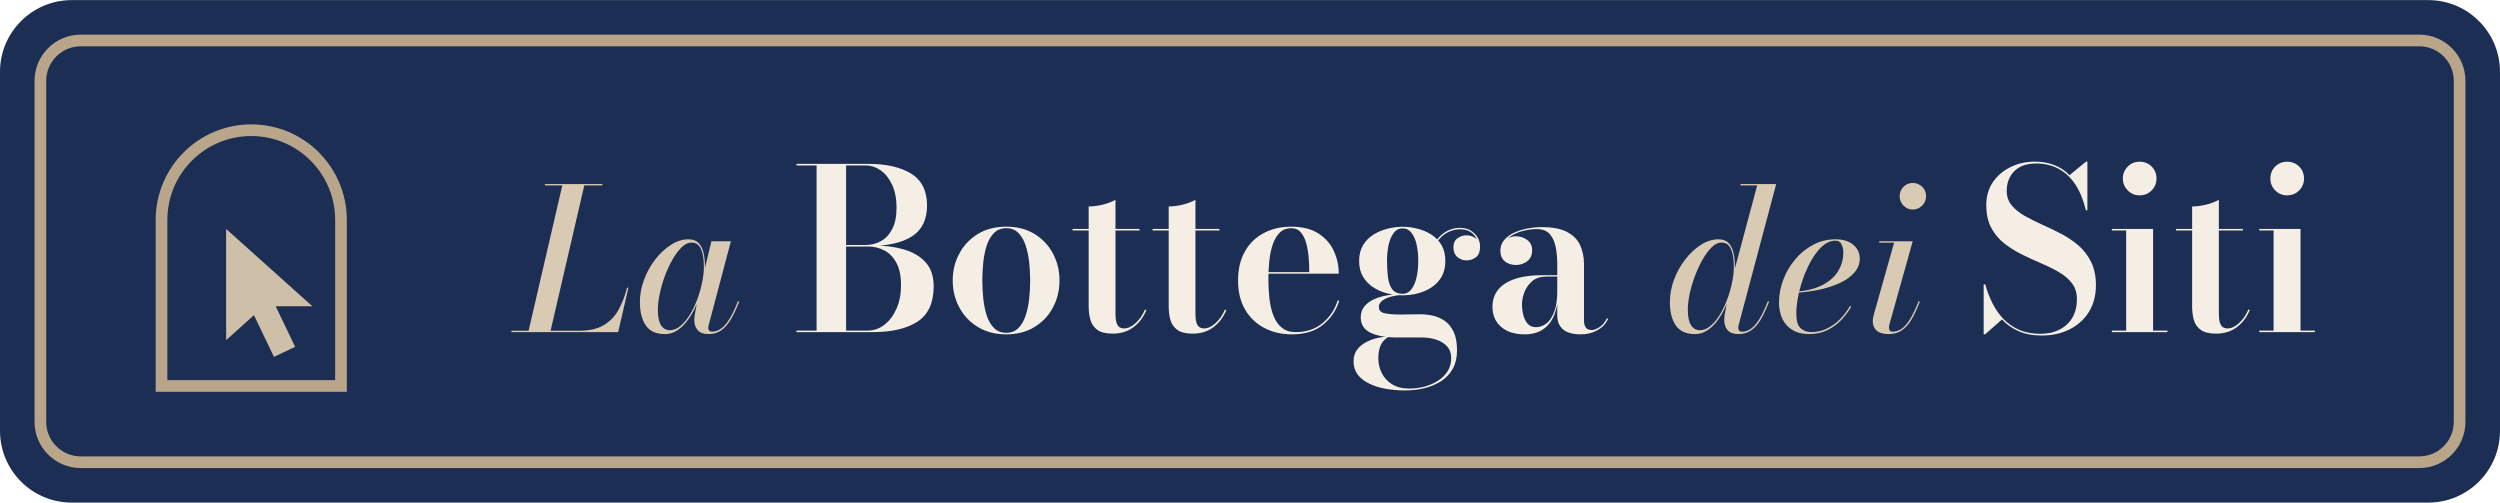
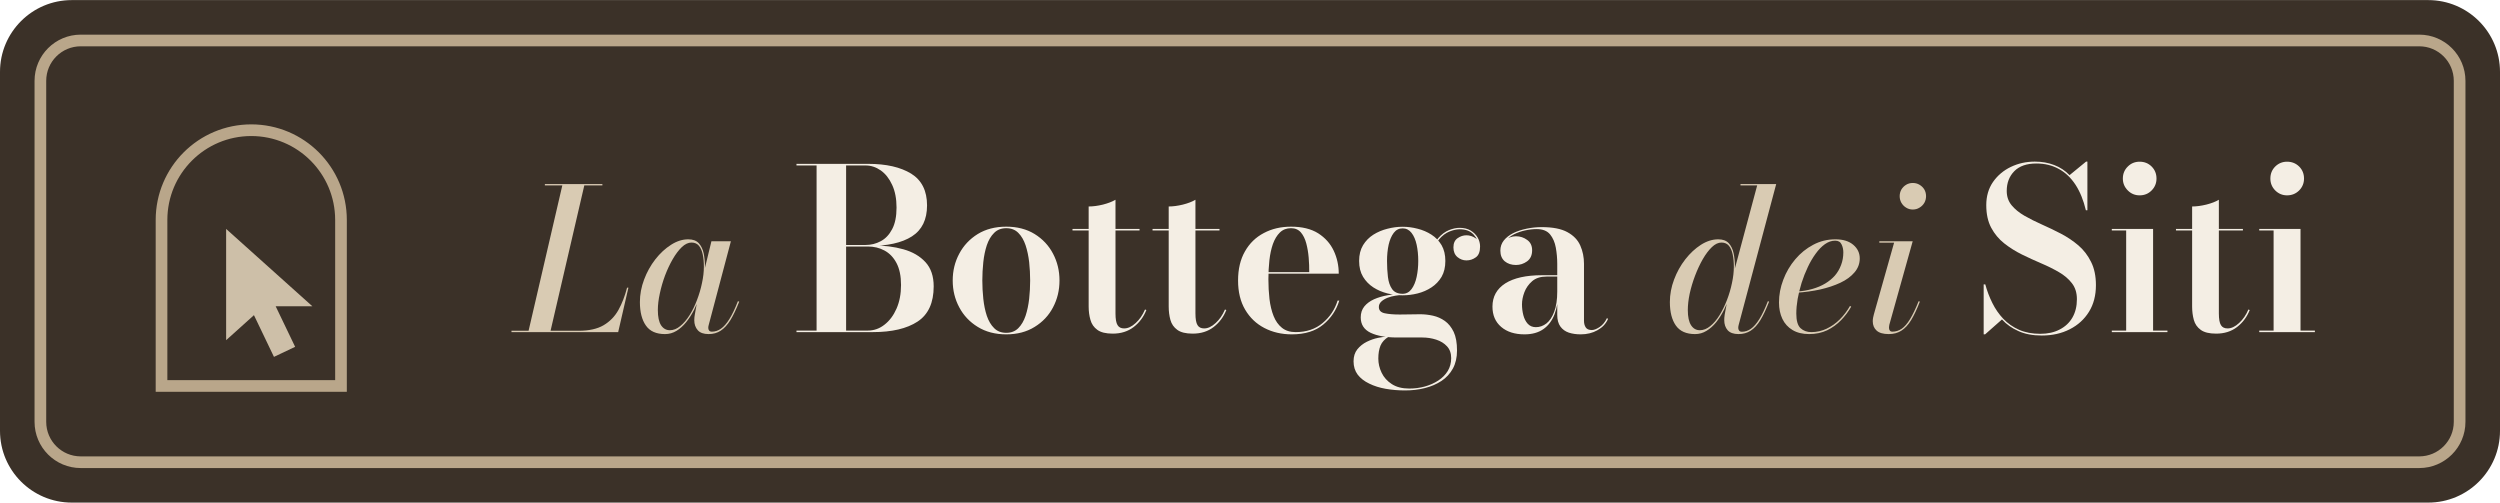
<svg xmlns="http://www.w3.org/2000/svg" viewBox="0 0 278.6 56" width="1114" height="224" role="img" aria-label="La Bottega dei Siti">
-   <path fill="#1C2E54" d="M8 0h262.6a8 8 0 0 1 8 8v40a8 8 0 0 1-8 8H8a8 8 0 0 1-8-8V8a8 8 0 0 1 8-8z" />
+   <path fill="#3B3128" d="M8 0h262.6a8 8 0 0 1 8 8v40a8 8 0 0 1-8 8H8a8 8 0 0 1-8-8V8a8 8 0 0 1 8-8z" />
  <path fill="none" stroke="#B9A68A" stroke-width="1.3" d="M9 4.5h260.6a4.5 4.5 0 0 1 4.5 4.5v38a4.5 4.5 0 0 1-4.5 4.5H9A4.5 4.5 0 0 1 4.5 47V9A4.5 4.5 0 0 1 9 4.5z" />
  <path fill="none" stroke="#B9A68A" stroke-width="1.3" d="M18 43V24.5a10 10 0 0 1 20 0V43z" />
  <path fill="#CDBFA8" d="M25.2 25.5L25.2 37.9L28.3 35.11L30.53 39.76L32.89 38.64L30.72 34.12L34.81 34.12Z" />
  <path fill="#D9CBB3" d="M58.87 37 62.7 20.5H65.15L61.32 37ZM57 37V36.85H64.49Q66.22 36.85 67.27 36.23Q68.32 35.61 68.92 34.53Q69.52 33.45 69.88 32.05H70.03L68.89 37ZM60.72 20.65V20.5H67.13V20.65Z M74.11 37.22Q72.64 37.22 71.98 36.27Q71.31 35.32 71.31 33.65Q71.31 32.38 71.78 31.14Q72.24 29.91 73.03 28.89Q73.82 27.88 74.78 27.27Q75.73 26.66 76.7 26.66Q77.47 26.66 77.87 27.09Q78.27 27.53 78.42 28.23Q78.56 28.93 78.56 29.72Q78.56 30.39 78.42 31.21Q78.28 32.03 78.01 32.88Q77.74 33.72 77.36 34.5Q76.97 35.27 76.47 35.89Q75.97 36.51 75.39 36.86Q74.8 37.22 74.11 37.22ZM74.65 36.79Q75.25 36.79 75.8 36.33Q76.36 35.88 76.84 35.12Q77.32 34.36 77.67 33.43Q78.03 32.5 78.23 31.53Q78.44 30.57 78.44 29.71Q78.44 28.94 78.31 28.33Q78.18 27.73 77.89 27.38Q77.59 27.02 77.06 27.02Q76.52 27.02 75.98 27.53Q75.45 28.04 74.97 28.87Q74.49 29.7 74.11 30.7Q73.74 31.7 73.53 32.7Q73.31 33.7 73.31 34.54Q73.31 35.68 73.67 36.24Q74.04 36.79 74.65 36.79ZM78.97 37.22Q78.14 37.22 77.76 36.79Q77.37 36.35 77.37 35.67Q77.37 35.47 77.39 35.32Q77.4 35.16 77.43 35.05L77.7 33.53L78.22 31.86L78.5 30.09L79.28 26.88H81.45L78.98 36.2Q78.93 36.36 78.93 36.54Q78.93 36.71 79.03 36.83Q79.12 36.95 79.34 36.95Q79.87 36.95 80.34 36.62Q80.81 36.3 81.28 35.55Q81.75 34.8 82.23 33.56L82.38 33.6Q81.89 34.85 81.4 35.66Q80.9 36.46 80.32 36.84Q79.74 37.22 78.97 37.22Z" />
  <path fill="#F4EEE4" d="M88.76 37V36.83H96.7Q97.74 36.83 98.57 36.17Q99.41 35.52 99.91 34.38Q100.41 33.24 100.41 31.75Q100.41 30.26 99.91 29.31Q99.41 28.36 98.57 27.91Q97.74 27.46 96.7 27.46H93.86V27.34H97.26Q99.14 27.34 100.67 27.77Q102.21 28.2 103.13 29.2Q104.05 30.2 104.05 31.9Q104.05 34.65 102.25 35.83Q100.46 37 97.26 37ZM91 36.92V18.32H94.29V36.92ZM93.86 27.41V27.29H96.46Q97.37 27.29 98.15 26.87Q98.94 26.45 99.42 25.53Q99.91 24.61 99.91 23.12Q99.91 21.64 99.42 20.59Q98.94 19.54 98.15 18.98Q97.36 18.43 96.46 18.43H88.76V18.25H96.76Q99.76 18.25 101.54 19.34Q103.31 20.44 103.31 22.88Q103.31 25.25 101.63 26.33Q99.95 27.41 96.76 27.41Z M112.14 37.25Q110.3 37.25 108.96 36.42Q107.62 35.6 106.9 34.24Q106.17 32.88 106.17 31.25Q106.17 29.62 106.9 28.26Q107.62 26.9 108.96 26.07Q110.3 25.25 112.14 25.25Q113.97 25.25 115.3 26.07Q116.64 26.9 117.35 28.26Q118.07 29.62 118.07 31.25Q118.07 32.88 117.35 34.24Q116.64 35.6 115.3 36.42Q113.97 37.25 112.14 37.25ZM112.14 37.08Q112.96 37.08 113.48 36.56Q114 36.04 114.29 35.18Q114.57 34.33 114.69 33.29Q114.8 32.26 114.8 31.25Q114.8 30.23 114.69 29.2Q114.57 28.17 114.29 27.32Q114 26.46 113.48 25.94Q112.96 25.42 112.14 25.42Q111.31 25.42 110.79 25.94Q110.26 26.46 109.97 27.32Q109.69 28.17 109.58 29.2Q109.47 30.23 109.47 31.25Q109.47 32.26 109.58 33.29Q109.69 34.33 109.97 35.18Q110.26 36.04 110.79 36.56Q111.31 37.08 112.14 37.08Z M124 37.17Q122.86 37.17 122.29 36.75Q121.71 36.33 121.52 35.64Q121.32 34.95 121.32 34.15V23Q122.05 23 122.91 22.79Q123.77 22.57 124.31 22.25V34.92Q124.31 35.86 124.54 36.22Q124.76 36.59 125.27 36.59Q125.91 36.59 126.56 35.99Q127.21 35.4 127.6 34.48L127.75 34.54Q127.29 35.7 126.33 36.44Q125.37 37.17 124 37.17ZM119.52 25.67V25.5H126.99V25.67Z M132.91 37.17Q131.77 37.17 131.2 36.75Q130.62 36.33 130.43 35.64Q130.24 34.95 130.24 34.15V23Q130.96 23 131.82 22.79Q132.69 22.57 133.22 22.25V34.92Q133.22 35.86 133.45 36.22Q133.67 36.59 134.19 36.59Q134.82 36.59 135.47 35.99Q136.12 35.4 136.51 34.48L136.66 34.54Q136.2 35.7 135.24 36.44Q134.29 37.17 132.91 37.17ZM128.44 25.67V25.5H135.9V25.67Z M143.96 37.25Q142.26 37.25 140.9 36.54Q139.55 35.84 138.76 34.5Q137.97 33.16 137.97 31.25Q137.97 29.34 138.74 28Q139.5 26.66 140.84 25.96Q142.17 25.25 143.87 25.25Q145.72 25.25 146.9 25.99Q148.07 26.74 148.63 27.93Q149.19 29.12 149.19 30.49H139.66V30.32H145.9Q145.91 29.55 145.84 28.71Q145.77 27.86 145.57 27.11Q145.37 26.36 144.97 25.89Q144.56 25.42 143.87 25.42Q143.12 25.42 142.63 25.9Q142.14 26.38 141.85 27.19Q141.57 28 141.46 29.01Q141.35 30.02 141.35 31.1Q141.35 32.25 141.47 33.31Q141.6 34.38 141.93 35.21Q142.26 36.04 142.86 36.52Q143.46 37 144.39 37Q146.19 37 147.39 35.99Q148.6 34.98 149.06 33.49H149.25Q148.76 35.09 147.45 36.17Q146.15 37.25 143.96 37.25Z M156.57 43.5Q155.46 43.5 154.43 43.32Q153.4 43.14 152.59 42.74Q151.77 42.35 151.3 41.74Q150.84 41.12 150.84 40.26Q150.84 39.45 151.26 38.92Q151.69 38.39 152.31 38.08Q152.94 37.77 153.57 37.64Q154.2 37.51 154.62 37.51H154.76Q154.09 37.91 153.84 38.51Q153.6 39.11 153.6 39.95Q153.6 40.76 153.97 41.53Q154.34 42.3 155.1 42.79Q155.86 43.29 157.06 43.29Q157.95 43.29 158.79 43.06Q159.62 42.83 160.29 42.39Q160.95 41.96 161.34 41.33Q161.72 40.7 161.72 39.9Q161.72 39.08 161.25 38.58Q160.79 38.08 160.05 37.84Q159.31 37.6 158.5 37.6Q158.24 37.6 157.67 37.6Q157.1 37.6 156.53 37.6Q155.96 37.6 155.69 37.6Q153.86 37.6 152.75 37.08Q151.64 36.55 151.64 35.36Q151.64 34.64 152.04 34.14Q152.44 33.65 153.12 33.34Q153.8 33.04 154.64 32.89Q155.47 32.75 156.36 32.75L156.35 32.86Q155.99 32.86 155.52 32.94Q155.06 33.01 154.64 33.17Q154.21 33.34 153.94 33.59Q153.66 33.85 153.66 34.2Q153.66 34.76 154.31 34.9Q154.96 35.04 155.99 35.04Q156.42 35.04 156.8 35.03Q157.19 35.02 157.55 35.02Q157.91 35.01 158.26 35.01Q158.96 35.01 159.69 35.17Q160.41 35.33 161.02 35.76Q161.62 36.19 162 36.98Q162.37 37.77 162.37 39.05Q162.37 40.21 161.91 41.06Q161.45 41.9 160.64 42.44Q159.82 42.98 158.78 43.24Q157.74 43.5 156.57 43.5ZM156.31 32.9Q155.47 32.9 154.62 32.69Q153.77 32.48 153.05 32.02Q152.34 31.56 151.9 30.84Q151.46 30.11 151.46 29.07Q151.46 28.04 151.9 27.31Q152.34 26.59 153.05 26.14Q153.77 25.69 154.62 25.48Q155.47 25.26 156.31 25.26Q157.14 25.26 157.98 25.48Q158.82 25.69 159.52 26.14Q160.22 26.59 160.65 27.31Q161.07 28.04 161.07 29.07Q161.07 30.11 160.65 30.84Q160.22 31.56 159.52 32.02Q158.82 32.48 157.98 32.69Q157.14 32.9 156.31 32.9ZM156.31 32.73Q156.91 32.73 157.3 32.21Q157.69 31.69 157.87 30.85Q158.05 30.01 158.05 29.07Q158.05 28.09 157.87 27.26Q157.69 26.44 157.3 25.94Q156.91 25.44 156.31 25.44Q155.7 25.44 155.32 25.94Q154.94 26.44 154.75 27.26Q154.57 28.09 154.57 29.07Q154.57 30.01 154.67 30.85Q154.77 31.69 155.14 32.21Q155.51 32.73 156.31 32.73ZM163.42 29.01Q162.87 29.01 162.42 28.64Q161.97 28.26 161.97 27.56Q161.97 26.85 162.44 26.53Q162.9 26.21 163.42 26.21Q163.95 26.21 164.43 26.53Q164.91 26.85 164.91 27.45H164.77Q164.77 26.74 164.23 26.14Q163.69 25.54 162.67 25.54Q162.15 25.54 161.53 25.79Q160.91 26.04 160.39 26.64Q159.87 27.25 159.62 28.32L159.5 28.25Q159.75 27.14 160.29 26.51Q160.84 25.89 161.48 25.63Q162.12 25.38 162.66 25.38Q163.39 25.38 163.89 25.68Q164.4 25.99 164.67 26.46Q164.94 26.94 164.94 27.45Q164.94 28.34 164.46 28.67Q163.99 29.01 163.42 29.01Z M176.15 37.25Q175.42 37.25 174.83 37.06Q174.24 36.86 173.89 36.38Q173.54 35.9 173.54 35.08V29.39Q173.54 28.49 173.38 27.59Q173.22 26.7 172.74 26.11Q172.25 25.52 171.25 25.52Q170.62 25.52 169.95 25.67Q169.29 25.81 168.7 26.11Q168.12 26.41 167.76 26.86Q167.4 27.31 167.4 27.92H167.22Q167.22 27.2 167.74 26.76Q168.26 26.32 168.94 26.32Q169.64 26.32 170.19 26.73Q170.74 27.12 170.74 27.88Q170.74 28.71 170.17 29.12Q169.61 29.52 168.94 29.52Q168.19 29.52 167.69 29.11Q167.2 28.69 167.2 27.92Q167.2 27.27 167.59 26.78Q167.99 26.29 168.65 25.96Q169.31 25.64 170.14 25.47Q170.96 25.3 171.81 25.3Q173.65 25.3 174.67 25.86Q175.7 26.42 176.11 27.36Q176.52 28.29 176.52 29.39V35.75Q176.52 36.17 176.71 36.47Q176.9 36.77 177.39 36.77Q177.76 36.77 178.27 36.43Q178.77 36.09 179.09 35.42L179.19 35.55Q178.84 36.34 178.02 36.79Q177.21 37.25 176.15 37.25ZM169.89 37.25Q168.26 37.25 167.29 36.42Q166.32 35.59 166.32 34.16Q166.32 32.49 167.75 31.57Q169.19 30.66 171.85 30.66H174.7V30.81H172.35Q171.35 30.81 170.75 31.32Q170.15 31.84 169.88 32.55Q169.61 33.26 169.61 33.91Q169.61 34.52 169.76 35.11Q169.91 35.69 170.25 36.07Q170.6 36.45 171.16 36.45Q171.8 36.45 172.34 36.03Q172.87 35.61 173.2 34.73Q173.54 33.85 173.54 32.48H173.65Q173.65 33.94 173.24 35.01Q172.82 36.09 171.99 36.67Q171.16 37.25 169.89 37.25Z" />
  <path fill="#D9CBB3" d="M193.74 37.22Q192.92 37.22 192.53 36.79Q192.15 36.35 192.15 35.67Q192.15 35.56 192.16 35.39Q192.17 35.23 192.2 35.05L192.48 33.53L193.07 31.7L193.21 30.38L195.82 20.65H193.96V20.5H197.94L193.76 36.19Q193.71 36.36 193.71 36.54Q193.71 36.69 193.8 36.82Q193.89 36.96 194.12 36.96Q194.65 36.96 195.12 36.63Q195.59 36.3 196.06 35.55Q196.53 34.8 197.01 33.56L197.15 33.6Q196.67 34.85 196.18 35.66Q195.69 36.46 195.1 36.84Q194.51 37.22 193.74 37.22ZM188.9 37.22Q187.43 37.22 186.76 36.27Q186.09 35.32 186.09 33.65Q186.09 32.38 186.56 31.14Q187.02 29.91 187.81 28.89Q188.6 27.88 189.55 27.27Q190.51 26.66 191.48 26.66Q192.24 26.66 192.64 27.08Q193.04 27.51 193.19 28.2Q193.34 28.89 193.34 29.72Q193.34 30.39 193.2 31.21Q193.06 32.03 192.79 32.87Q192.52 33.71 192.14 34.49Q191.75 35.27 191.26 35.89Q190.76 36.51 190.17 36.86Q189.59 37.22 188.9 37.22ZM189.43 36.79Q190.03 36.79 190.59 36.33Q191.15 35.88 191.62 35.12Q192.09 34.36 192.45 33.43Q192.81 32.5 193.01 31.53Q193.22 30.57 193.22 29.71Q193.22 28.95 193.09 28.34Q192.96 27.73 192.67 27.38Q192.37 27.02 191.84 27.02Q191.3 27.02 190.77 27.53Q190.24 28.04 189.76 28.87Q189.28 29.71 188.9 30.71Q188.52 31.71 188.3 32.71Q188.09 33.71 188.09 34.54Q188.09 35.67 188.45 36.23Q188.81 36.79 189.43 36.79Z M201.61 37.22Q200.51 37.22 199.76 36.77Q199.01 36.32 198.63 35.53Q198.25 34.73 198.25 33.7Q198.25 32.41 198.73 31.16Q199.2 29.91 200.06 28.89Q200.92 27.87 202.06 27.27Q203.2 26.66 204.54 26.66Q205.82 26.66 206.54 27.28Q207.25 27.89 207.25 28.79Q207.25 29.66 206.67 30.34Q206.09 31.03 205.09 31.5Q204.08 31.97 202.84 32.25Q201.59 32.52 200.23 32.61V32.48Q201.17 32.42 201.97 32.19Q202.78 31.96 203.41 31.58Q204.04 31.2 204.49 30.69Q204.93 30.17 205.17 29.52Q205.42 28.87 205.42 28.11Q205.42 27.62 205.22 27.22Q205.03 26.81 204.51 26.81Q203.92 26.81 203.37 27.2Q202.82 27.59 202.34 28.26Q201.85 28.93 201.46 29.76Q201.06 30.6 200.77 31.51Q200.49 32.42 200.33 33.3Q200.18 34.18 200.18 34.93Q200.18 36.12 200.65 36.56Q201.13 37 201.85 37Q202.76 37 203.56 36.62Q204.36 36.24 205.02 35.59Q205.68 34.93 206.16 34.09L206.3 34.16Q205.84 34.98 205.17 35.67Q204.49 36.37 203.61 36.8Q202.72 37.22 201.61 37.22Z M210.48 37.22Q209.56 37.22 209.13 36.83Q208.7 36.44 208.7 35.79Q208.7 35.59 208.74 35.38Q208.78 35.17 208.83 35L211.08 27.03H209.43V26.88H213.15L210.55 36.17Q210.53 36.26 210.52 36.36Q210.51 36.45 210.51 36.53Q210.51 36.7 210.6 36.82Q210.68 36.95 210.9 36.95Q211.44 36.95 211.92 36.63Q212.39 36.31 212.85 35.56Q213.31 34.81 213.81 33.56L213.95 33.6Q213.47 34.85 212.98 35.66Q212.49 36.46 211.89 36.84Q211.3 37.22 210.48 37.22ZM213.16 23.34Q212.75 23.34 212.42 23.13Q212.09 22.93 211.89 22.59Q211.7 22.25 211.7 21.85Q211.7 21.45 211.89 21.11Q212.09 20.78 212.42 20.58Q212.75 20.38 213.16 20.38Q213.58 20.38 213.91 20.58Q214.25 20.78 214.45 21.11Q214.64 21.45 214.64 21.85Q214.64 22.25 214.45 22.59Q214.25 22.93 213.91 23.13Q213.58 23.34 213.16 23.34Z" />
  <path fill="#F4EEE4" d="M227.53 37.38Q226.02 37.38 224.94 36.89Q223.85 36.41 223.1 35.59L221.22 37.25H221.06V31.68H221.24Q221.53 32.76 222.03 33.76Q222.52 34.75 223.25 35.52Q223.99 36.29 225 36.74Q226.02 37.19 227.37 37.19Q228.62 37.19 229.53 36.71Q230.45 36.24 230.95 35.38Q231.45 34.51 231.45 33.33Q231.45 32.27 230.9 31.56Q230.35 30.84 229.45 30.32Q228.56 29.8 227.48 29.34Q226.4 28.88 225.32 28.35Q224.25 27.82 223.35 27.11Q222.45 26.4 221.9 25.37Q221.35 24.34 221.35 22.85Q221.35 21.36 222.1 20.27Q222.86 19.18 224.09 18.59Q225.32 18 226.76 18Q227.94 18 228.92 18.38Q229.9 18.75 230.63 19.51L232.47 18H232.62V23.42H232.45Q232.05 21.74 231.29 20.57Q230.52 19.4 229.42 18.81Q228.32 18.21 226.94 18.21Q225.31 18.21 224.47 19.07Q223.63 19.93 223.63 21.27Q223.63 22.21 224.18 22.87Q224.72 23.52 225.6 24.03Q226.49 24.54 227.55 25.01Q228.61 25.48 229.67 26.03Q230.74 26.59 231.62 27.34Q232.5 28.1 233.03 29.18Q233.57 30.25 233.57 31.77Q233.57 33.48 232.8 34.73Q232.02 35.99 230.66 36.68Q229.3 37.38 227.53 37.38Z M238.44 21.76Q237.66 21.76 237.12 21.21Q236.57 20.66 236.57 19.89Q236.57 19.09 237.12 18.55Q237.66 18.01 238.44 18.01Q239.24 18.01 239.78 18.55Q240.32 19.09 240.32 19.89Q240.32 20.66 239.78 21.21Q239.24 21.76 238.44 21.76ZM239.94 25.5V36.83H241.54V37H235.34V36.83H236.94V25.67H235.34V25.5Z M246.96 37.17Q245.82 37.17 245.25 36.75Q244.67 36.33 244.48 35.64Q244.29 34.95 244.29 34.15V23Q245.01 23 245.87 22.79Q246.74 22.57 247.27 22.25V34.92Q247.27 35.86 247.5 36.22Q247.72 36.59 248.24 36.59Q248.87 36.59 249.52 35.99Q250.17 35.4 250.56 34.48L250.71 34.54Q250.25 35.7 249.29 36.44Q248.34 37.17 246.96 37.17ZM242.49 25.67V25.5H249.95V25.67Z M254.87 21.76Q254.1 21.76 253.55 21.21Q253.01 20.66 253.01 19.89Q253.01 19.09 253.55 18.55Q254.1 18.01 254.87 18.01Q255.67 18.01 256.22 18.55Q256.76 19.09 256.76 19.89Q256.76 20.66 256.22 21.21Q255.67 21.76 254.87 21.76ZM256.37 25.5V36.83H257.97V37H251.77V36.83H253.37V25.67H251.77V25.5Z" />
</svg>
